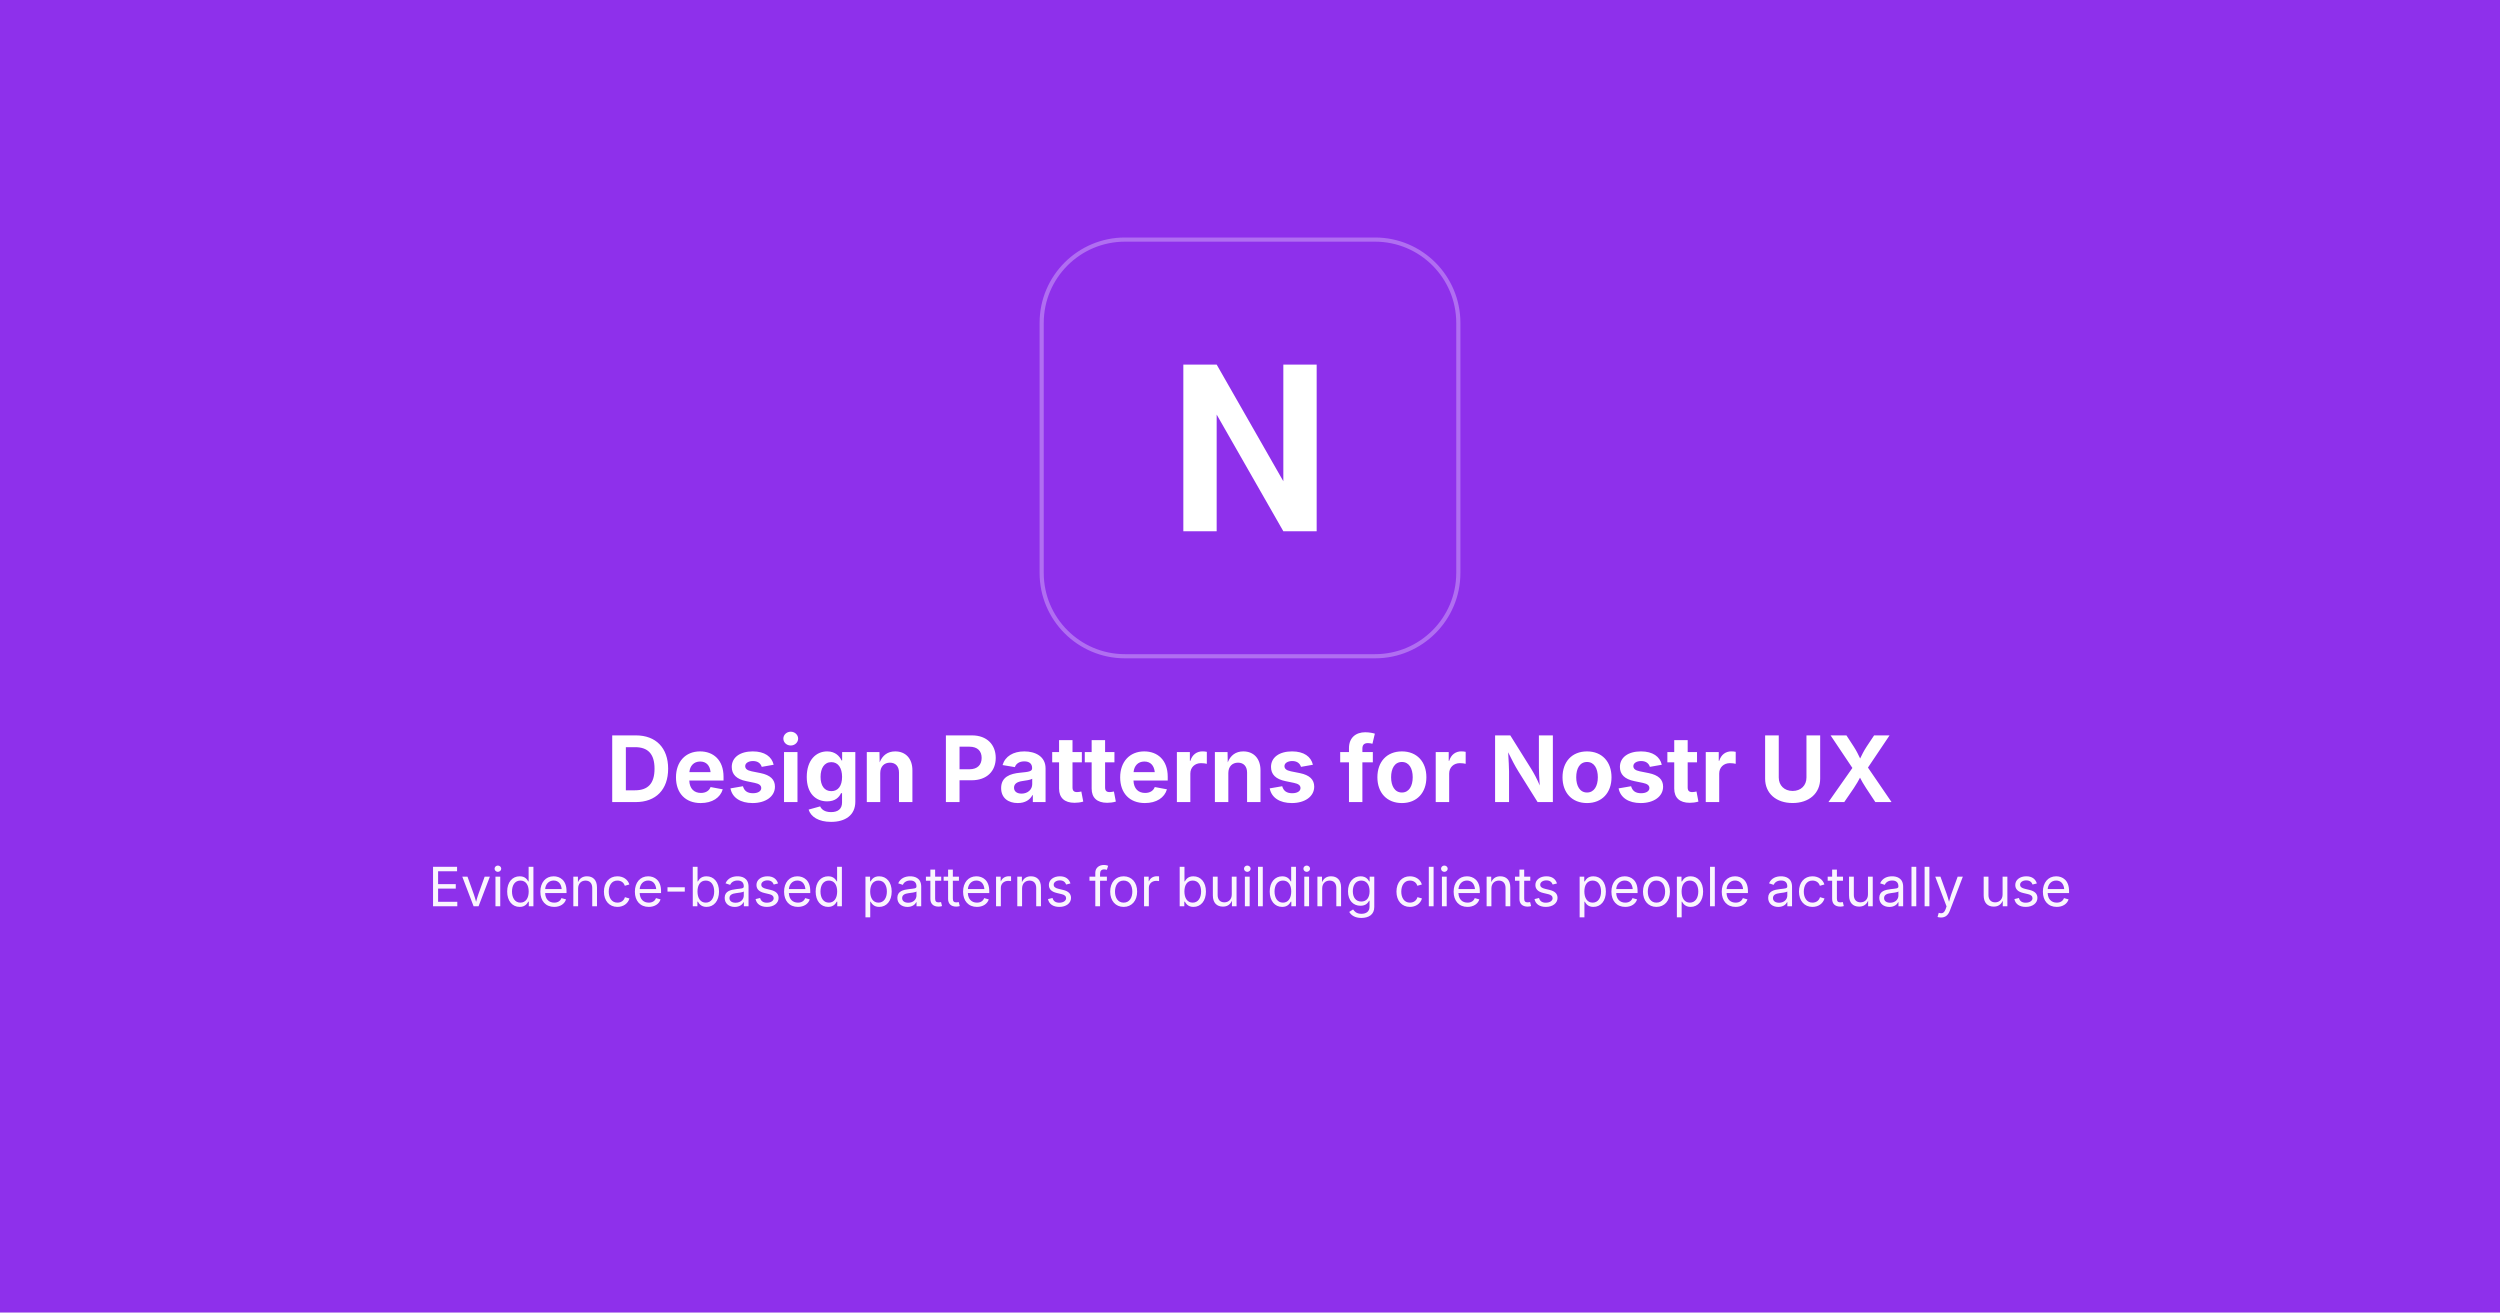
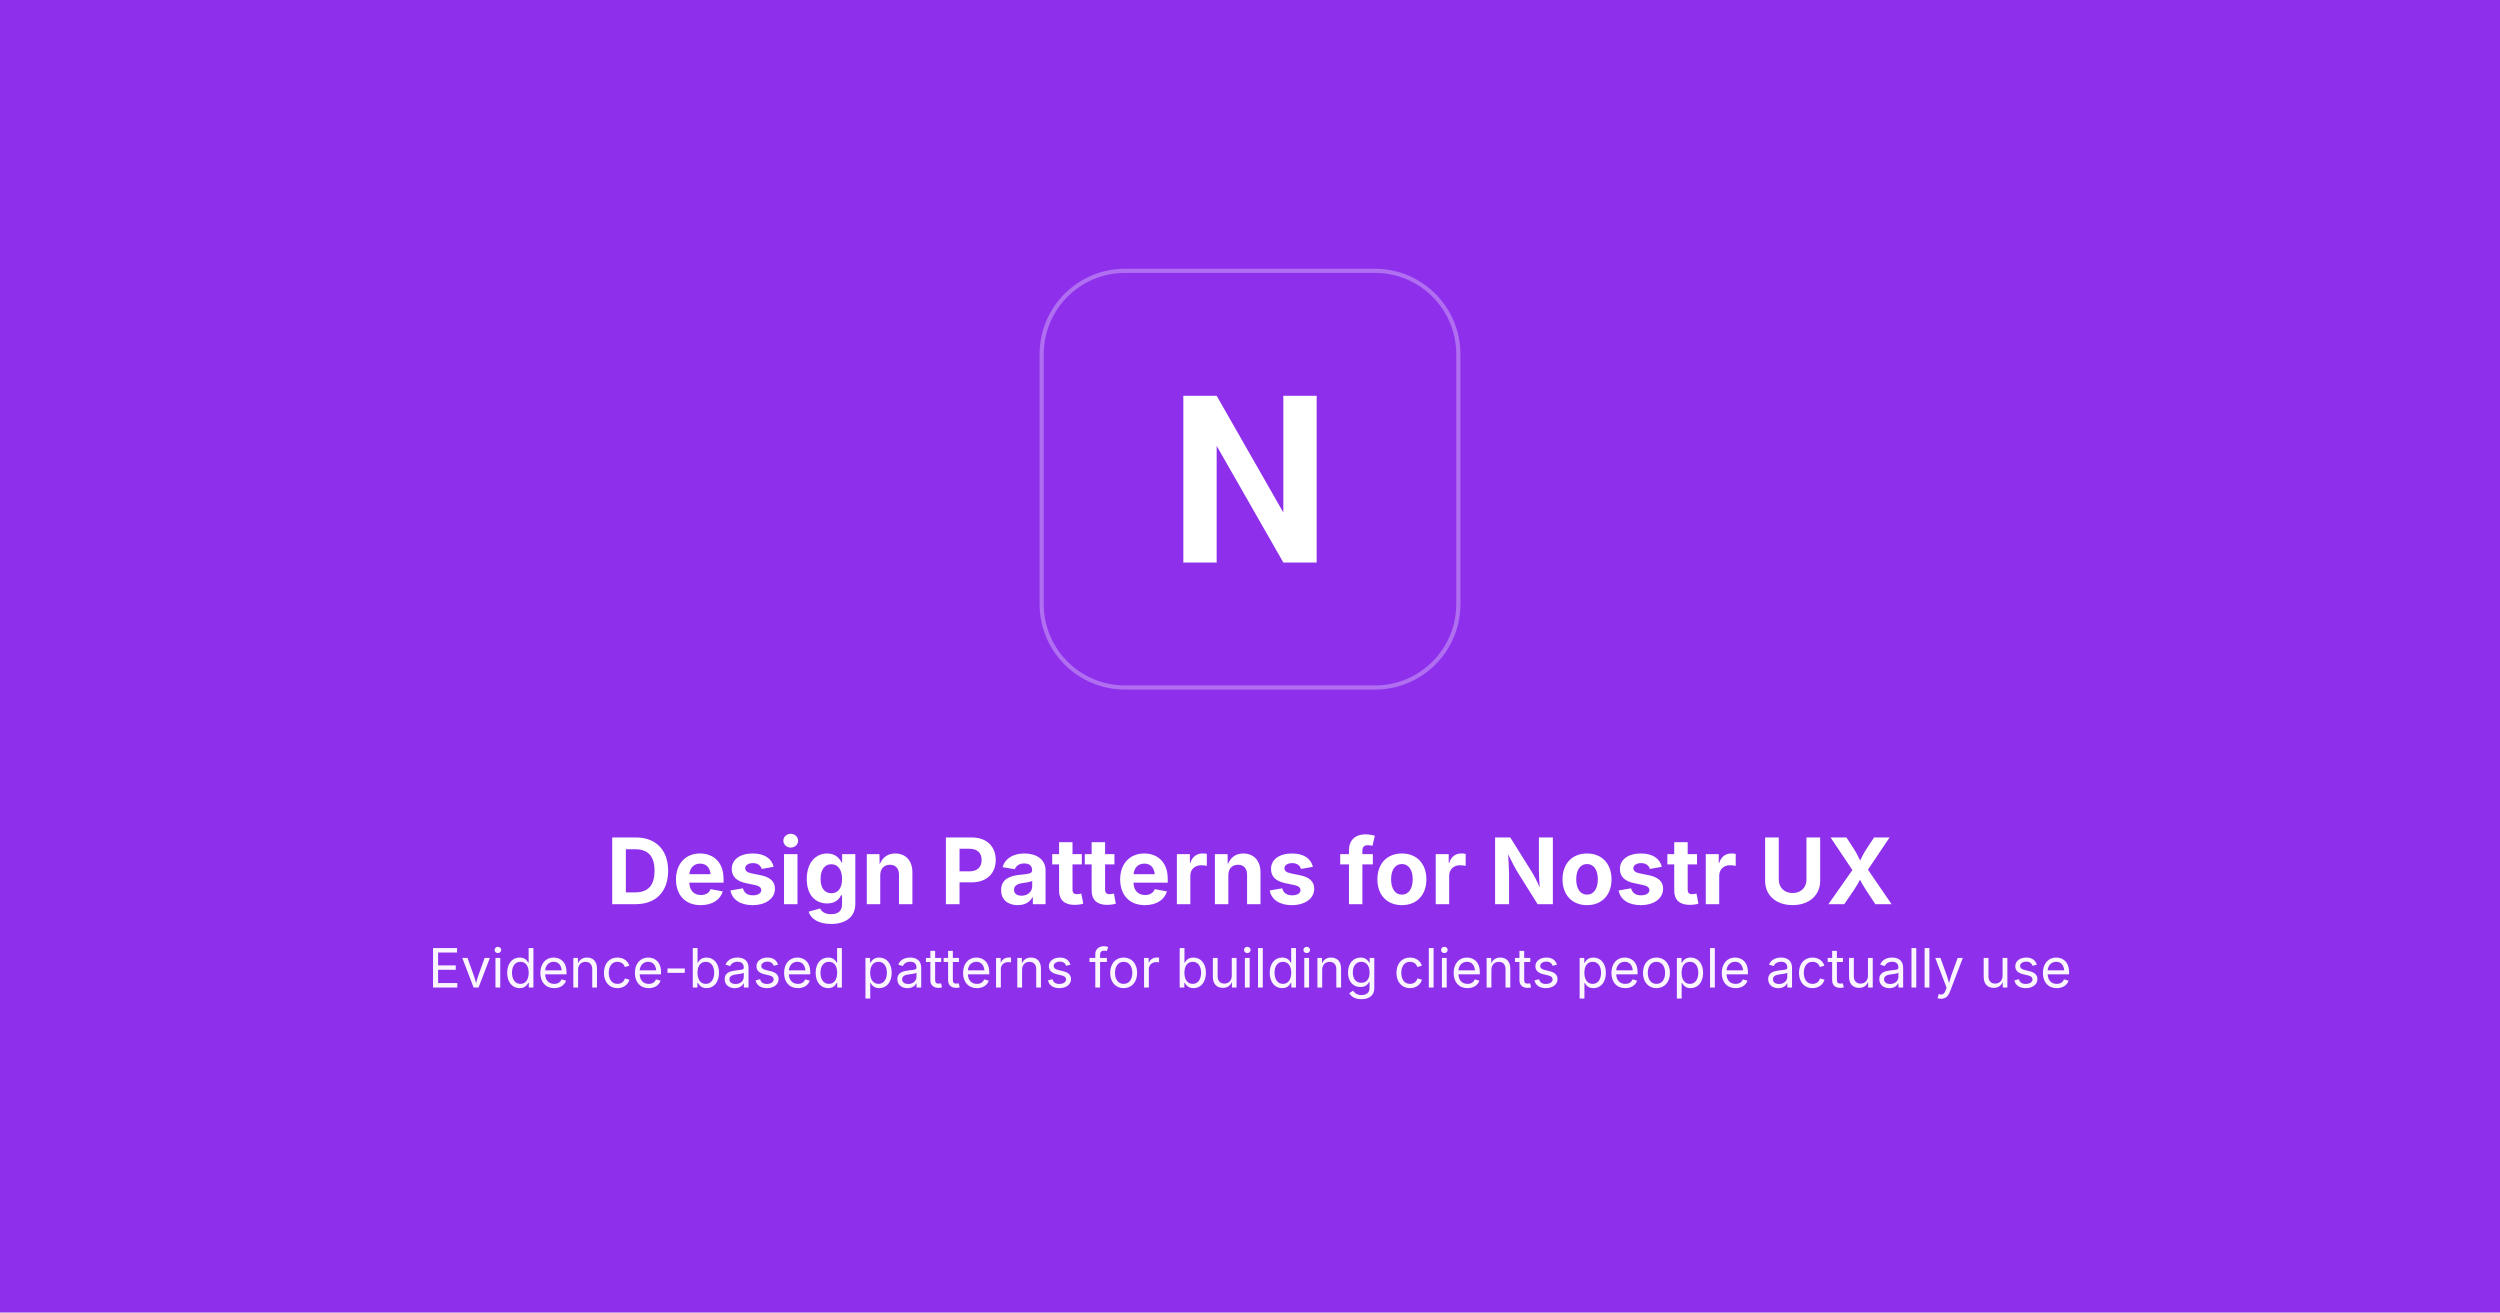
<svg xmlns="http://www.w3.org/2000/svg" width="1200" height="630" viewBox="0 0 1200 630" fill="none">
  <rect width="1200" height="630" fill="#8e30eb" />
-   <rect x="500" y="115" width="200" height="200" rx="40" fill="#8e30eb" stroke="rgba(255,255,255,0.3)" stroke-width="2" />
-   <g transform="translate(600, 215)">
+   <rect x="500" y="130" width="200" height="200" rx="40" fill="#8e30eb" stroke="rgba(255,255,255,0.3)" stroke-width="2" />
+   <g transform="translate(600, 230)">
    <path d="M-32,-40 h16 l32,56 V-40 h16 v80 h-16 l-32,-56 v56 h-16 V-40 z" fill="white" />
  </g>
-   <text x="600" y="385" font-family="system-ui, -apple-system, sans-serif" font-size="44" font-weight="700" fill="white" text-anchor="middle">
+   <text x="600" y="434" font-family="system-ui, -apple-system, sans-serif" font-size="44" font-weight="700" fill="white" text-anchor="middle">
    Design Patterns for Nostr UX
  </text>
-   <text x="600" y="435" font-family="system-ui, -apple-system, sans-serif" font-size="26" fill="rgba(255,255,255,0.95)" text-anchor="middle">
+   <text x="600" y="474" font-family="system-ui, -apple-system, sans-serif" font-size="26" fill="rgba(255,255,255,0.95)" text-anchor="middle">
    Evidence-based patterns for building clients people actually use
  </text>
</svg>
